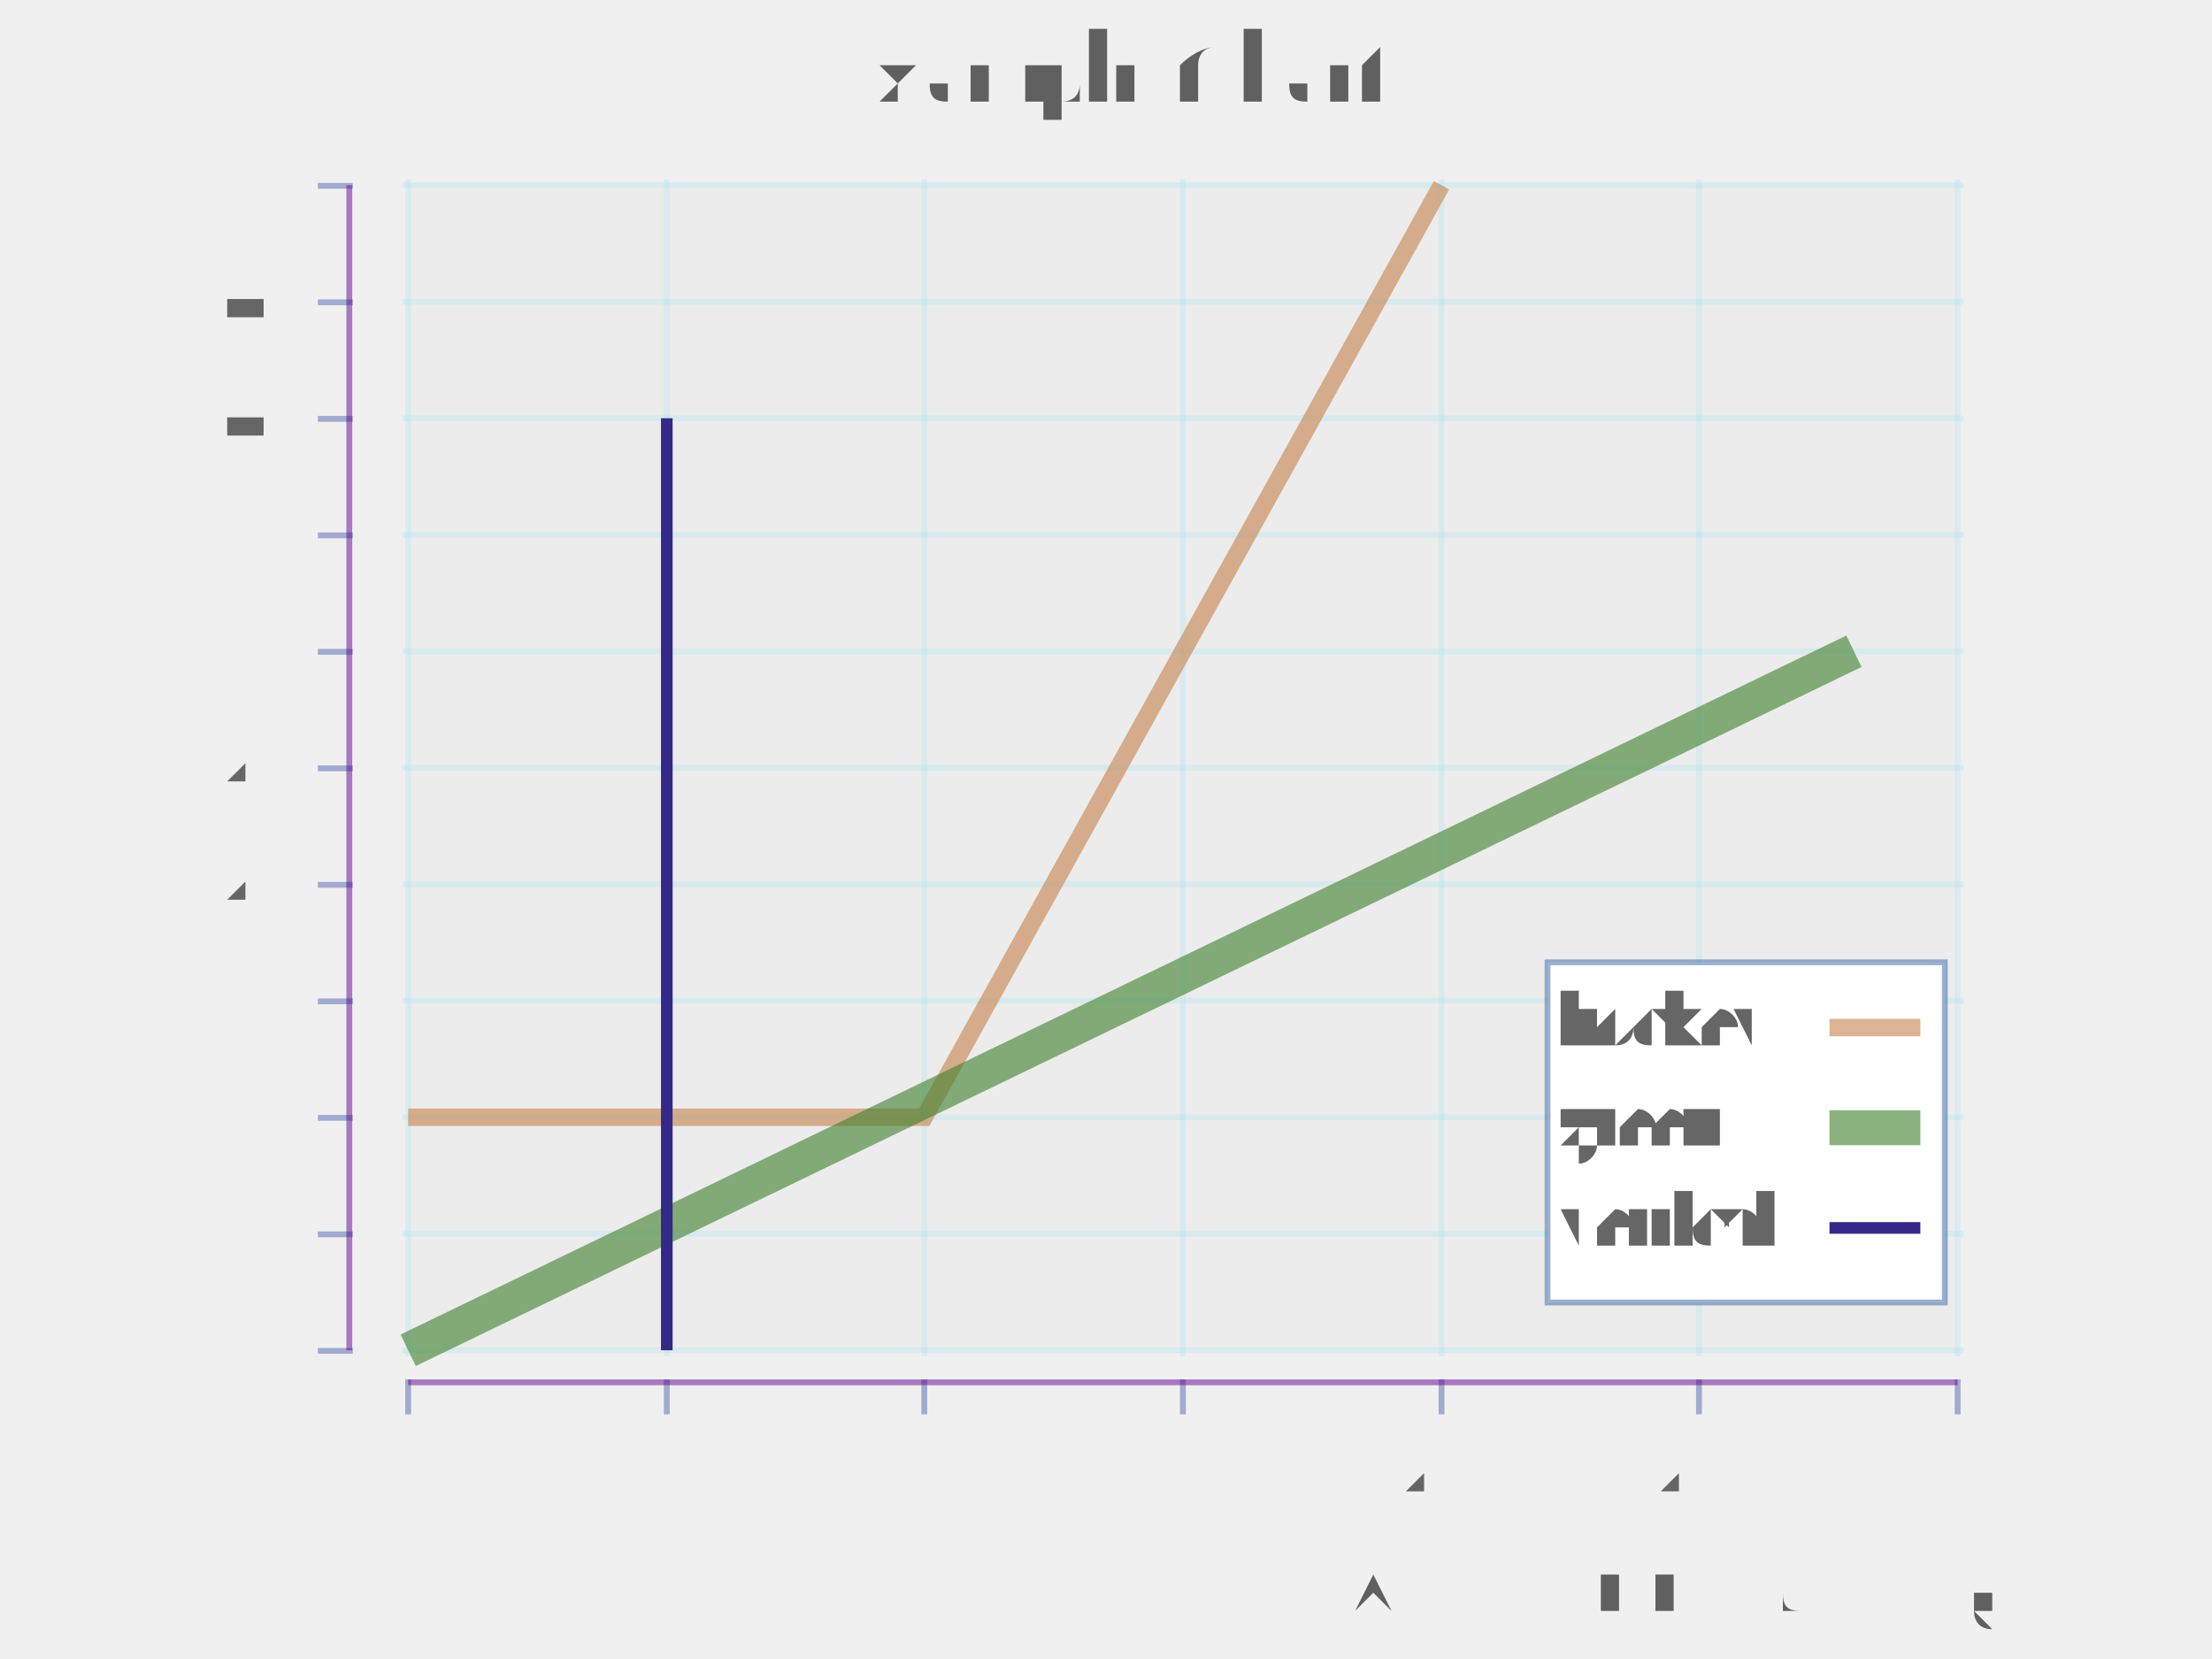
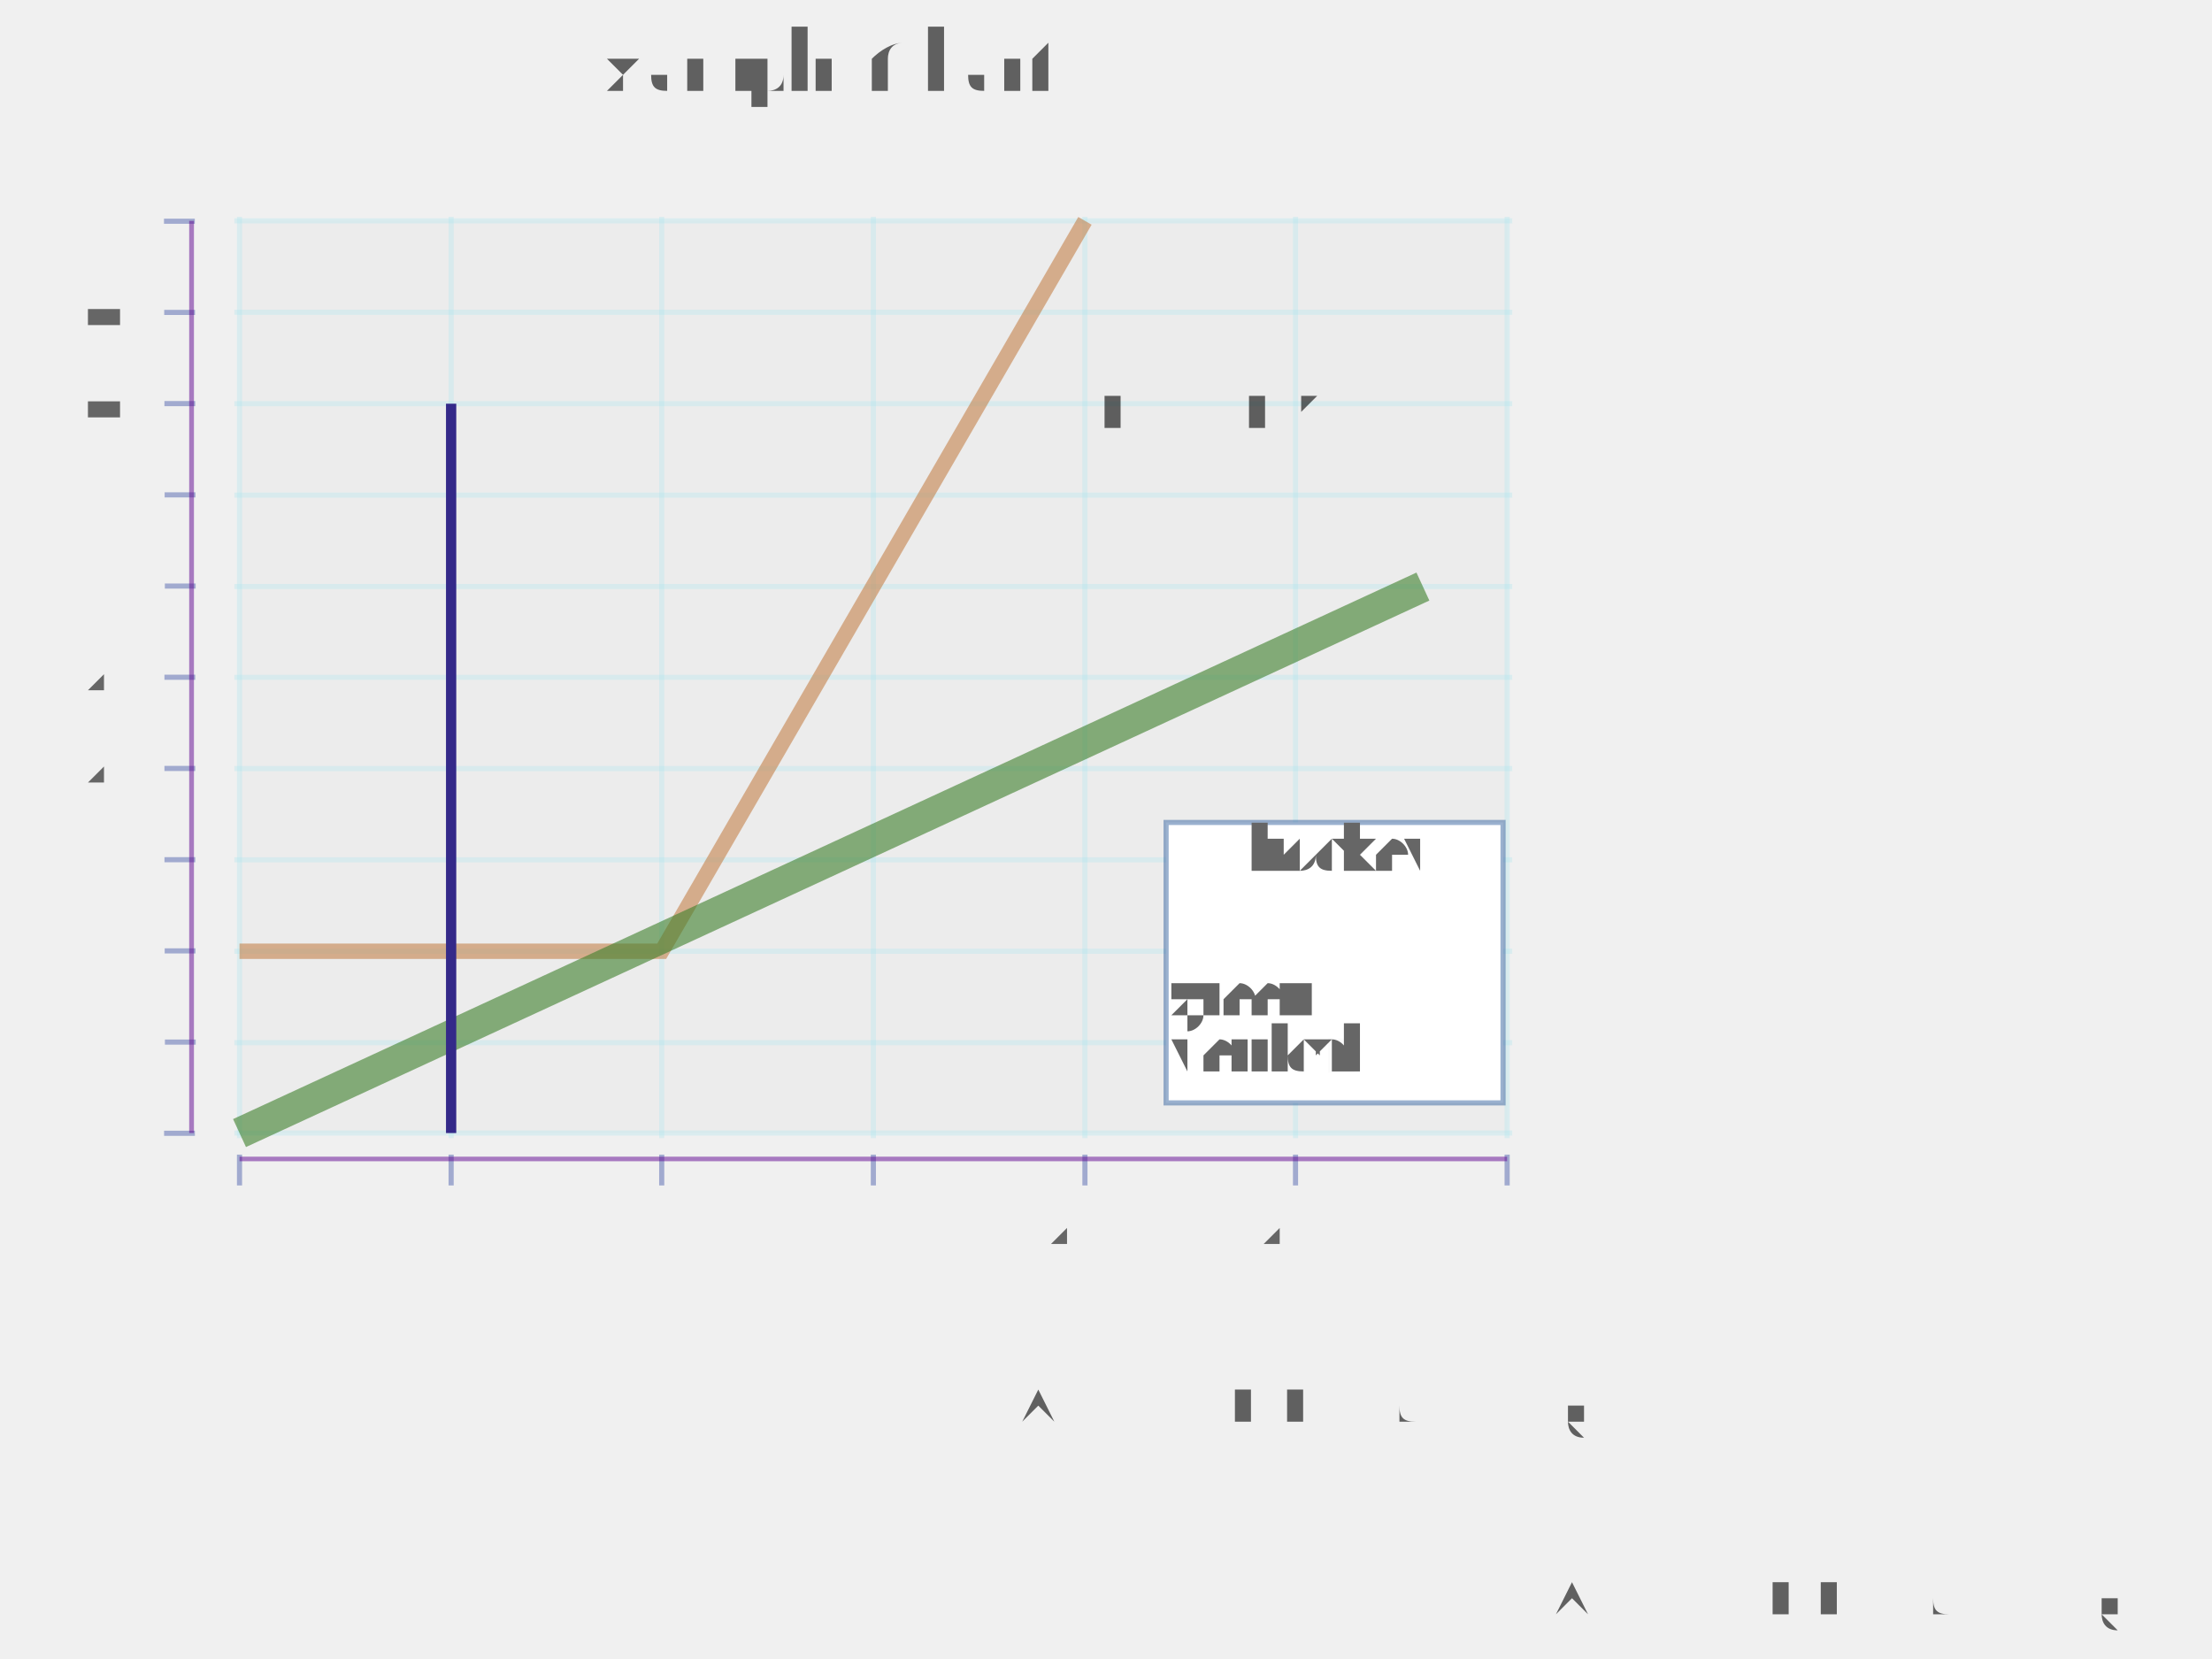
- <svg xmlns="http://www.w3.org/2000/svg" viewBox="-0.849 -0.659 1.566 1.424" version="1.1" width="800.0" height="600.0">
+ <svg xmlns="http://www.w3.org/2000/svg" viewBox="-0.755 -0.711 2.039 1.615" version="1.1" width="800.0" height="600.0">
  <g stroke-width="0.0" stroke="none" fill="#000000" transform="translate(0.7025, 0.72375)" fill-opacity="0.6" font-size="5.0e-2" text-anchor="end">
-     <text transform="rotate(0.0, 0.0, -0.0)" x="0.0" y="-0.0">An example from chart-svg</text>
+     <text transform="rotate(0.0, 3.8024525537259324e-2, -5.160932297447274e-2)" x="3.8024525537259324e-2" y="-5.160932297447274e-2">An example from chart-svg</text>
  </g>
  <g stroke-width="0.0" stroke="none" fill="#000000" transform="translate(-6.503750000000003e-2, -0.57175)" fill-opacity="0.6" font-size="8.0e-2" text-anchor="middle">
-     <text transform="rotate(0.0, 0.0, -0.0)" x="0.0" y="-0.0">Example Chart</text>
+     <text transform="rotate(0.0, 3.8024525537259324e-2, -5.160932297447274e-2)" x="3.8024525537259324e-2" y="-5.160932297447274e-2">Example Chart</text>
  </g>
  <g stroke-width="0.0" stroke="#000000" fill="#666666" fill-opacity="3.0e-2" stroke-opacity="0.0">
-     <rect width="1.33" height="1.0" x="-0.665" y="-0.5" />
+     <rect width="1.234" height="0.888" x="-0.579" y="-0.496" />
  </g>
  <g stroke-width="5.0e-3" stroke="#A8E5EE" fill="none" stroke-opacity="0.3">
-     <polyline points="-0.67,0.5 0.67,0.5" />
+     <polyline points="-0.584,0.392 0.66,0.392" />
  </g>
  <g stroke-width="5.0e-3" stroke="#A8E5EE" fill="none" stroke-opacity="0.3">
-     <polyline points="-0.67,0.4 0.67,0.4" />
+     <polyline points="-0.584,0.304 0.66,0.304" />
  </g>
  <g stroke-width="5.0e-3" stroke="#A8E5EE" fill="none" stroke-opacity="0.3">
-     <polyline points="-0.67,0.3 0.67,0.3" />
+     <polyline points="-0.584,0.215 0.66,0.215" />
  </g>
  <g stroke-width="5.0e-3" stroke="#A8E5EE" fill="none" stroke-opacity="0.3">
-     <polyline points="-0.67,0.2 0.67,0.2" />
+     <polyline points="-0.584,0.126 0.66,0.126" />
  </g>
  <g stroke-width="5.0e-3" stroke="#A8E5EE" fill="none" stroke-opacity="0.3">
-     <polyline points="-0.67,9.999999999999998e-2 0.67,9.999999999999998e-2" />
+     <polyline points="-0.584,3.7180910099889e-2 0.66,3.7180910099889e-2" />
  </g>
  <g stroke-width="5.0e-3" stroke="#A8E5EE" fill="none" stroke-opacity="0.3">
-     <polyline points="-0.67,-0.0 0.67,-0.0" />
+     <polyline points="-0.584,-5.160932297447274e-2 0.66,-5.160932297447274e-2" />
  </g>
  <g stroke-width="5.0e-3" stroke="#A8E5EE" fill="none" stroke-opacity="0.3">
-     <polyline points="-0.67,-9.999999999999998e-2 0.67,-9.999999999999998e-2" />
+     <polyline points="-0.584,-0.14 0.66,-0.14" />
  </g>
  <g stroke-width="5.0e-3" stroke="#A8E5EE" fill="none" stroke-opacity="0.3">
-     <polyline points="-0.67,-0.2 0.67,-0.2" />
+     <polyline points="-0.584,-0.229 0.66,-0.229" />
  </g>
  <g stroke-width="5.0e-3" stroke="#A8E5EE" fill="none" stroke-opacity="0.3">
-     <polyline points="-0.67,-0.3 0.67,-0.3" />
+     <polyline points="-0.584,-0.318 0.66,-0.318" />
  </g>
  <g stroke-width="5.0e-3" stroke="#A8E5EE" fill="none" stroke-opacity="0.3">
-     <polyline points="-0.67,-0.4 0.67,-0.4" />
+     <polyline points="-0.584,-0.407 0.66,-0.407" />
  </g>
  <g stroke-width="5.0e-3" stroke="#A8E5EE" fill="none" stroke-opacity="0.3">
-     <polyline points="-0.67,-0.5 0.67,-0.5" />
+     <polyline points="-0.584,-0.496 0.66,-0.496" />
  </g>
  <g stroke-width="0.0" stroke="none" fill="#666666" fill-opacity="1.0" font-size="5.0e-2" text-anchor="end">
-     <text x="-0.758" y="0.514">0.0</text>
+     <text x="-0.665" y="0.405">0.0</text>
  </g>
  <g stroke-width="0.0" stroke="none" fill="#666666" fill-opacity="1.0" font-size="5.0e-2" text-anchor="end">
-     <text x="-0.758" y="0.415">0.5</text>
+     <text x="-0.665" y="0.316">0.5</text>
  </g>
  <g stroke-width="0.0" stroke="none" fill="#666666" fill-opacity="1.0" font-size="5.0e-2" text-anchor="end">
-     <text x="-0.758" y="0.315">1.0</text>
+     <text x="-0.665" y="0.228">1.0</text>
  </g>
  <g stroke-width="0.0" stroke="none" fill="#666666" fill-opacity="1.0" font-size="5.0e-2" text-anchor="end">
-     <text x="-0.758" y="0.215">1.5</text>
+     <text x="-0.665" y="0.139">1.5</text>
  </g>
  <g stroke-width="0.0" stroke="none" fill="#666666" fill-opacity="1.0" font-size="5.0e-2" text-anchor="end">
-     <text x="-0.758" y="0.114">2.0</text>
+     <text x="-0.665" y="5.005549389567143e-2">2.0</text>
  </g>
  <g stroke-width="0.0" stroke="none" fill="#666666" fill-opacity="1.0" font-size="5.0e-2" text-anchor="end">
-     <text x="-0.758" y="1.4499999999999999e-2">2.5</text>
+     <text x="-0.665" y="-3.87347391786903e-2">2.5</text>
  </g>
  <g stroke-width="0.0" stroke="none" fill="#666666" fill-opacity="1.0" font-size="5.0e-2" text-anchor="end">
-     <text x="-0.758" y="-8.549999999999998e-2">3.0</text>
+     <text x="-0.665" y="-0.128">3.0</text>
  </g>
  <g stroke-width="0.0" stroke="none" fill="#666666" fill-opacity="1.0" font-size="5.0e-2" text-anchor="end">
-     <text x="-0.758" y="-0.185">3.5</text>
+     <text x="-0.665" y="-0.216">3.5</text>
  </g>
  <g stroke-width="0.0" stroke="none" fill="#666666" fill-opacity="1.0" font-size="5.0e-2" text-anchor="end">
-     <text x="-0.758" y="-0.286">4.0</text>
+     <text x="-0.665" y="-0.305">4.0</text>
  </g>
  <g stroke-width="0.0" stroke="none" fill="#666666" fill-opacity="1.0" font-size="5.0e-2" text-anchor="end">
-     <text x="-0.758" y="-0.386">4.5</text>
+     <text x="-0.665" y="-0.394">4.5</text>
  </g>
  <g stroke-width="0.0" stroke="none" fill="#666666" fill-opacity="1.0" font-size="5.0e-2" text-anchor="end">
-     <text x="-0.758" y="-0.485">5.0</text>
+     <text x="-0.665" y="-0.483">5.0</text>
  </g>
  <g stroke-width="0.0" stroke="#2C429D" fill="#5F0391" fill-opacity="1.0" stroke-opacity="0.4">
-     <line stroke-width="5.0e-3" transform="rotate(-90.0, -0.7275, 0.5)" x1="-0.728" y1="0.515" x2="-0.728" y2="0.485" />
-     <line stroke-width="5.0e-3" transform="rotate(-90.0, -0.7275, 0.4)" x1="-0.728" y1="0.415" x2="-0.728" y2="0.385" />
-     <line stroke-width="5.0e-3" transform="rotate(-90.0, -0.7275, 0.3)" x1="-0.728" y1="0.315" x2="-0.728" y2="0.285" />
-     <line stroke-width="5.0e-3" transform="rotate(-90.0, -0.7275, 0.2)" x1="-0.728" y1="0.215" x2="-0.728" y2="0.185" />
-     <line stroke-width="5.0e-3" transform="rotate(-90.0, -0.7275, 9.999999999999998e-2)" x1="-0.728" y1="0.115" x2="-0.728" y2="8.499999999999998e-2" />
-     <line stroke-width="5.0e-3" transform="rotate(-90.0, -0.7275, -0.0)" x1="-0.728" y1="1.5e-2" x2="-0.728" y2="-1.5e-2" />
-     <line stroke-width="5.0e-3" transform="rotate(-90.0, -0.7275, -9.999999999999998e-2)" x1="-0.728" y1="-8.499999999999998e-2" x2="-0.728" y2="-0.115" />
-     <line stroke-width="5.0e-3" transform="rotate(-90.0, -0.7275, -0.2)" x1="-0.728" y1="-0.185" x2="-0.728" y2="-0.215" />
-     <line stroke-width="5.0e-3" transform="rotate(-90.0, -0.7275, -0.3)" x1="-0.728" y1="-0.285" x2="-0.728" y2="-0.315" />
-     <line stroke-width="5.0e-3" transform="rotate(-90.0, -0.7275, -0.4)" x1="-0.728" y1="-0.385" x2="-0.728" y2="-0.415" />
-     <line stroke-width="5.0e-3" transform="rotate(-90.0, -0.7275, -0.5)" x1="-0.728" y1="-0.485" x2="-0.728" y2="-0.515" />
+     <line stroke-width="5.0e-3" transform="rotate(-90.0, -0.6370906, 0.3923418)" x1="-0.637" y1="0.407" x2="-0.637" y2="0.377" />
+     <line stroke-width="5.0e-3" transform="rotate(-90.0, -0.6370906, 0.3035516)" x1="-0.637" y1="0.319" x2="-0.637" y2="0.289" />
+     <line stroke-width="5.0e-3" transform="rotate(-90.0, -0.6370906, 0.2147614)" x1="-0.637" y1="0.23" x2="-0.637" y2="0.2" />
+     <line stroke-width="5.0e-3" transform="rotate(-90.0, -0.6370906, 0.1259711)" x1="-0.637" y1="0.141" x2="-0.637" y2="0.111" />
+     <line stroke-width="5.0e-3" transform="rotate(-90.0, -0.6370906, 3.7180910099889e-2)" x1="-0.637" y1="5.2180910099889e-2" x2="-0.637" y2="2.2180910099888998e-2" />
+     <line stroke-width="5.0e-3" transform="rotate(-90.0, -0.6370906, -5.160932297447274e-2)" x1="-0.637" y1="-3.660932297447274e-2" x2="-0.637" y2="-6.660932297447274e-2" />
+     <line stroke-width="5.0e-3" transform="rotate(-90.0, -0.6370906, -0.1403996)" x1="-0.637" y1="-0.125" x2="-0.637" y2="-0.155" />
+     <line stroke-width="5.0e-3" transform="rotate(-90.0, -0.6370906, -0.2291898)" x1="-0.637" y1="-0.214" x2="-0.637" y2="-0.244" />
+     <line stroke-width="5.0e-3" transform="rotate(-90.0, -0.6370906, -0.31798)" x1="-0.637" y1="-0.303" x2="-0.637" y2="-0.333" />
+     <line stroke-width="5.0e-3" transform="rotate(-90.0, -0.6370906, -0.4067703)" x1="-0.637" y1="-0.392" x2="-0.637" y2="-0.422" />
+     <line stroke-width="5.0e-3" transform="rotate(-90.0, -0.6370906, -0.4955605)" x1="-0.637" y1="-0.481" x2="-0.637" y2="-0.511" />
  </g>
  <g stroke-width="0.0" stroke="#666666" fill="#5F0391" fill-opacity="0.5" stroke-opacity="0.0">
-     <rect width="5.0000000000000044e-3" height="1.0" x="-0.718" y="-0.5" />
+     <rect width="4.639966508512394e-3" height="0.888" x="-0.628" y="-0.496" />
  </g>
  <g stroke-width="5.0e-3" stroke="#A8E5EE" fill="none" stroke-opacity="0.3">
-     <polyline points="-0.665,0.505 -0.665,-0.505" />
+     <polyline points="-0.579,0.397 -0.579,-0.5" />
  </g>
  <g stroke-width="5.0e-3" stroke="#A8E5EE" fill="none" stroke-opacity="0.3">
-     <polyline points="-0.443,0.505 -0.443,-0.505" />
+     <polyline points="-0.373,0.397 -0.373,-0.5" />
  </g>
  <g stroke-width="5.0e-3" stroke="#A8E5EE" fill="none" stroke-opacity="0.3">
-     <polyline points="-0.222,0.505 -0.222,-0.505" />
+     <polyline points="-0.168,0.397 -0.168,-0.5" />
  </g>
  <g stroke-width="5.0e-3" stroke="#A8E5EE" fill="none" stroke-opacity="0.3">
-     <polyline points="0.0,0.505 0.0,-0.505" />
+     <polyline points="3.8024525537259324e-2,0.397 3.8024525537259324e-2,-0.5" />
  </g>
  <g stroke-width="5.0e-3" stroke="#A8E5EE" fill="none" stroke-opacity="0.3">
-     <polyline points="0.222,0.505 0.222,-0.505" />
+     <polyline points="0.244,0.397 0.244,-0.5" />
  </g>
  <g stroke-width="5.0e-3" stroke="#A8E5EE" fill="none" stroke-opacity="0.3">
-     <polyline points="0.443,0.505 0.443,-0.505" />
+     <polyline points="0.449,0.397 0.449,-0.5" />
  </g>
  <g stroke-width="5.0e-3" stroke="#A8E5EE" fill="none" stroke-opacity="0.3">
-     <polyline points="0.665,0.505 0.665,-0.505" />
+     <polyline points="0.655,0.397 0.655,-0.5" />
  </g>
  <g stroke-width="0.0" stroke="none" fill="#666666" fill-opacity="1.0" font-size="5.0e-2" text-anchor="middle">
-     <text x="-0.665" y="0.621">0.0</text>
+     <text x="-0.579" y="0.5">0.0</text>
  </g>
  <g stroke-width="0.0" stroke="none" fill="#666666" fill-opacity="1.0" font-size="5.0e-2" text-anchor="middle">
-     <text x="-0.443" y="0.621">0.5</text>
+     <text x="-0.373" y="0.5">0.5</text>
  </g>
  <g stroke-width="0.0" stroke="none" fill="#666666" fill-opacity="1.0" font-size="5.0e-2" text-anchor="middle">
-     <text x="-0.222" y="0.621">1.0</text>
+     <text x="-0.168" y="0.5">1.0</text>
  </g>
  <g stroke-width="0.0" stroke="none" fill="#666666" fill-opacity="1.0" font-size="5.0e-2" text-anchor="middle">
-     <text x="0.0" y="0.621">1.5</text>
+     <text x="3.8024525537259324e-2" y="0.5">1.5</text>
  </g>
  <g stroke-width="0.0" stroke="none" fill="#666666" fill-opacity="1.0" font-size="5.0e-2" text-anchor="middle">
-     <text x="0.222" y="0.621">2.0</text>
+     <text x="0.244" y="0.5">2.0</text>
  </g>
  <g stroke-width="0.0" stroke="none" fill="#666666" fill-opacity="1.0" font-size="5.0e-2" text-anchor="middle">
-     <text x="0.443" y="0.621">2.5</text>
+     <text x="0.449" y="0.5">2.5</text>
  </g>
  <g stroke-width="0.0" stroke="none" fill="#666666" fill-opacity="1.0" font-size="5.0e-2" text-anchor="middle">
-     <text x="0.665" y="0.621">3.0</text>
+     <text x="0.655" y="0.5">3.0</text>
  </g>
  <g stroke-width="0.0" stroke="#2C429D" fill="#5F0391" fill-opacity="1.0" stroke-opacity="0.4">
-     <line stroke-width="5.0e-3" x1="-0.665" y1="0.555" x2="-0.665" y2="0.525" />
-     <line stroke-width="5.0e-3" x1="-0.443" y1="0.555" x2="-0.443" y2="0.525" />
-     <line stroke-width="5.0e-3" x1="-0.222" y1="0.555" x2="-0.222" y2="0.525" />
-     <line stroke-width="5.0e-3" y1="0.555" y2="0.525" />
-     <line stroke-width="5.0e-3" x1="0.222" y1="0.555" x2="0.222" y2="0.525" />
-     <line stroke-width="5.0e-3" x1="0.443" y1="0.555" x2="0.443" y2="0.525" />
-     <line stroke-width="5.0e-3" x1="0.665" y1="0.555" x2="0.665" y2="0.525" />
+     <line stroke-width="5.0e-3" x1="-0.579" y1="0.443" x2="-0.579" y2="0.413" />
+     <line stroke-width="5.0e-3" x1="-0.373" y1="0.443" x2="-0.373" y2="0.413" />
+     <line stroke-width="5.0e-3" x1="-0.168" y1="0.443" x2="-0.168" y2="0.413" />
+     <line stroke-width="5.0e-3" x1="3.8024525537259324e-2" y1="0.443" x2="3.8024525537259324e-2" y2="0.413" />
+     <line stroke-width="5.0e-3" x1="0.244" y1="0.443" x2="0.244" y2="0.413" />
+     <line stroke-width="5.0e-3" x1="0.449" y1="0.443" x2="0.449" y2="0.413" />
+     <line stroke-width="5.0e-3" x1="0.655" y1="0.443" x2="0.655" y2="0.413" />
  </g>
  <g stroke-width="0.0" stroke="#666666" fill="#5F0391" fill-opacity="0.5" stroke-opacity="0.0">
-     <rect width="1.33" height="5.0000000000000044e-3" x="-0.665" y="0.525" />
+     <rect width="1.234" height="4.439511653718087e-3" x="-0.579" y="0.415" />
  </g>
  <g stroke-width="1.5e-2" stroke="#C5824B" fill="none" stroke-opacity="0.6">
-     <polyline points="-0.665,0.3 -0.222,0.3 0.222,-0.5" />
+     <polyline points="-0.579,0.215 -0.168,0.215 0.244,-0.496" />
  </g>
  <g stroke-width="3.0e-2" stroke="#3C7F2B" fill="none" stroke-opacity="0.6">
-     <polyline points="-0.665,0.5 0.576,-0.1" />
+     <polyline points="-0.579,0.392 0.573,-0.14" />
  </g>
  <g stroke-width="1.0e-2" stroke="#342989" fill="none" stroke-opacity="1.0">
-     <polyline points="-0.443,-0.3 -0.443,0.5" />
+     <polyline points="-0.373,-0.318 -0.373,0.392" />
  </g>
  <g />
  <g stroke-width="5.0e-3" stroke="#3764A0" fill="#FFFFFF" fill-opacity="1.0" stroke-opacity="0.5">
-     <rect width="0.341" height="0.292" x="0.313" y="0.167" />
+     <rect width="0.328" height="0.273" x="0.323" y="8.964062028557779e-2" />
  </g>
  <g stroke-width="0.0" stroke="none" fill="#666666" fill-opacity="1.0" font-size="6.25e-2" text-anchor="start">
-     <text x="0.323" y="0.412">vertical</text>
+     <text x="0.329" y="0.333">vertical</text>
  </g>
-   <g stroke-width="1.0e-2" stroke="#342989" fill="none" stroke-opacity="1.0">
-     <polyline points="0.555,0.395 0.633,0.395" />
+   <g stroke-width="0.0" stroke="#000000" fill="#666666" fill-opacity="3.0e-2" stroke-opacity="0.0">
+     <rect width="2.5257789319343082e-2" height="3.31272301025235e-2" x="0.481" y="0.3" />
  </g>
  <g stroke-width="0.0" stroke="none" fill="#666666" fill-opacity="1.0" font-size="6.25e-2" text-anchor="start">
-     <text x="0.323" y="0.326">green</text>
+     <text x="0.329" y="0.278">green</text>
  </g>
-   <g stroke-width="3.0e-2" stroke="#3C7F2B" fill="none" stroke-opacity="0.6">
-     <polyline points="0.555,0.309 0.633,0.309" />
+   <g stroke-width="0.0" stroke="none" fill="#000000" transform="translate(-6.503750000000003e-2, -0.57175)" fill-opacity="0.6" font-size="5.0e-2" text-anchor="middle">
+     <text transform="rotate(0.0, 0.4806181, 0.2781346)" x="0.481" y="0.278">Example Chart</text>
  </g>
  <g stroke-width="0.0" stroke="none" fill="#666666" fill-opacity="1.0" font-size="6.25e-2" text-anchor="start">
-     <text x="0.323" y="0.24">hockey</text>
+     <text x="0.405" y="0.136">hockey</text>
  </g>
-   <g stroke-width="1.5e-2" stroke="#C5824B" fill="none" stroke-opacity="0.6">
-     <polyline points="0.555,0.223 0.633,0.223" />
+   <g stroke-width="0.0" stroke="none" fill="#000000" transform="translate(0.7025, 0.72375)" fill-opacity="0.6" font-size="5.0e-2" text-anchor="end">
+     <text transform="rotate(0.0, 0.5560758, 0.1362258)" x="0.556" y="0.136">An example from chart-svg</text>
  </g>
  <g />
</svg>
